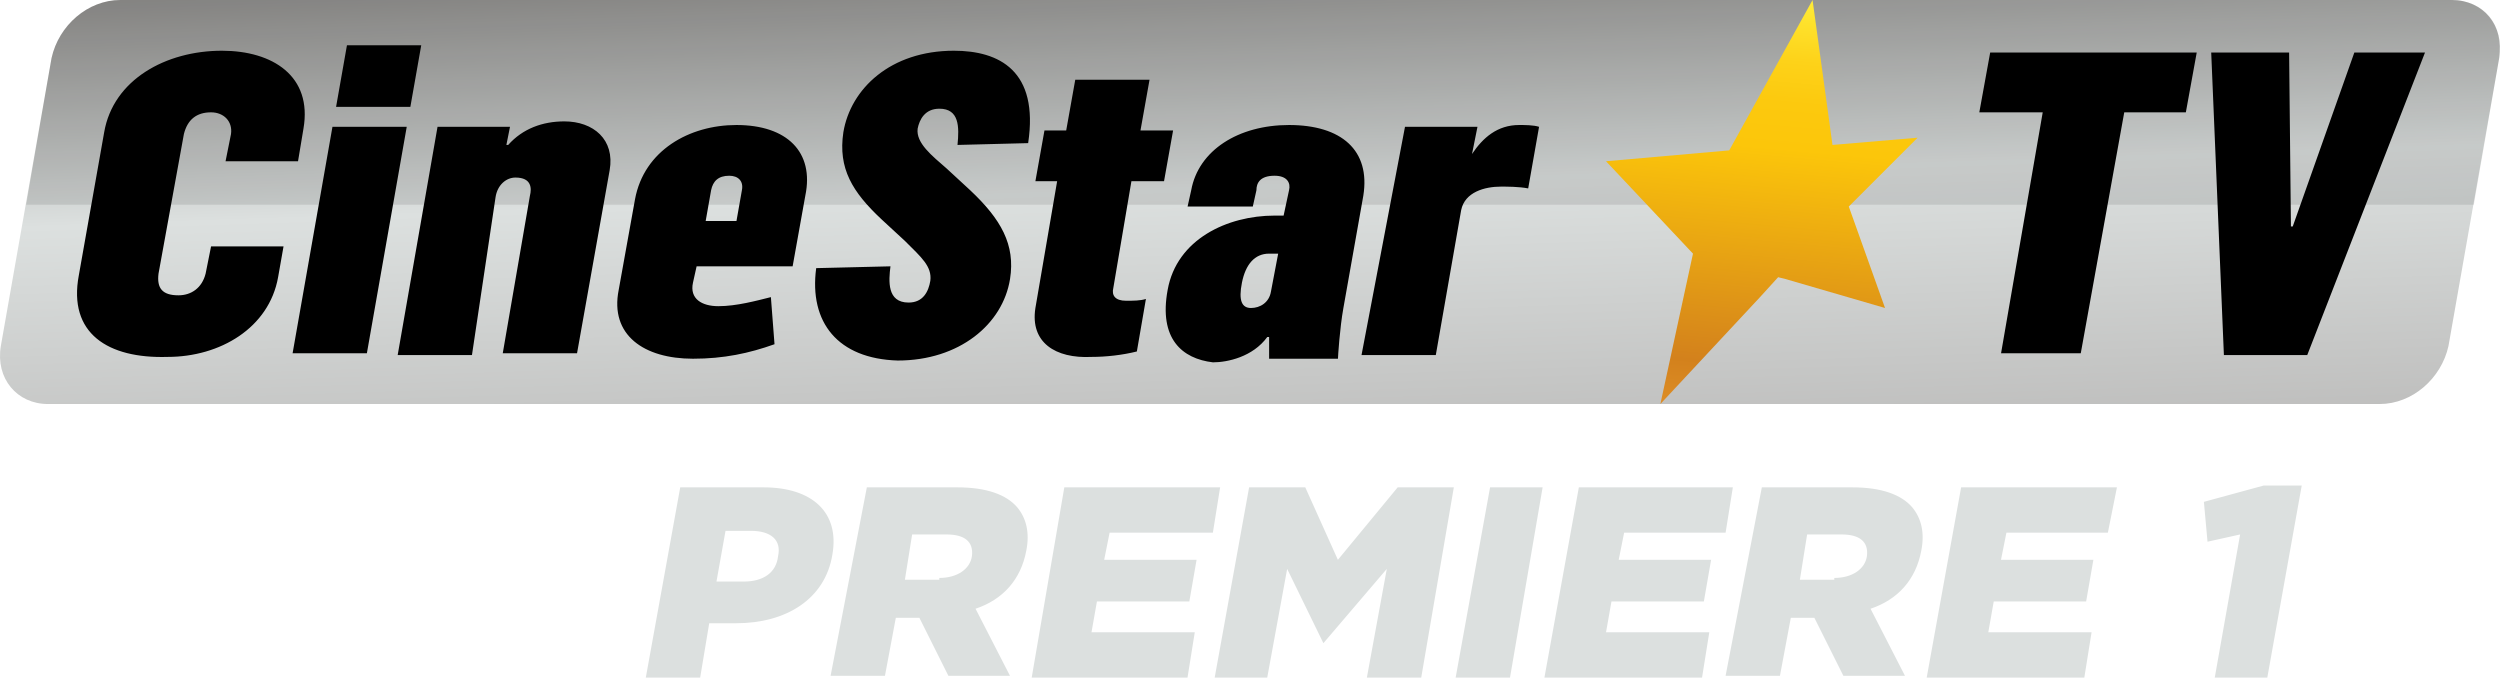
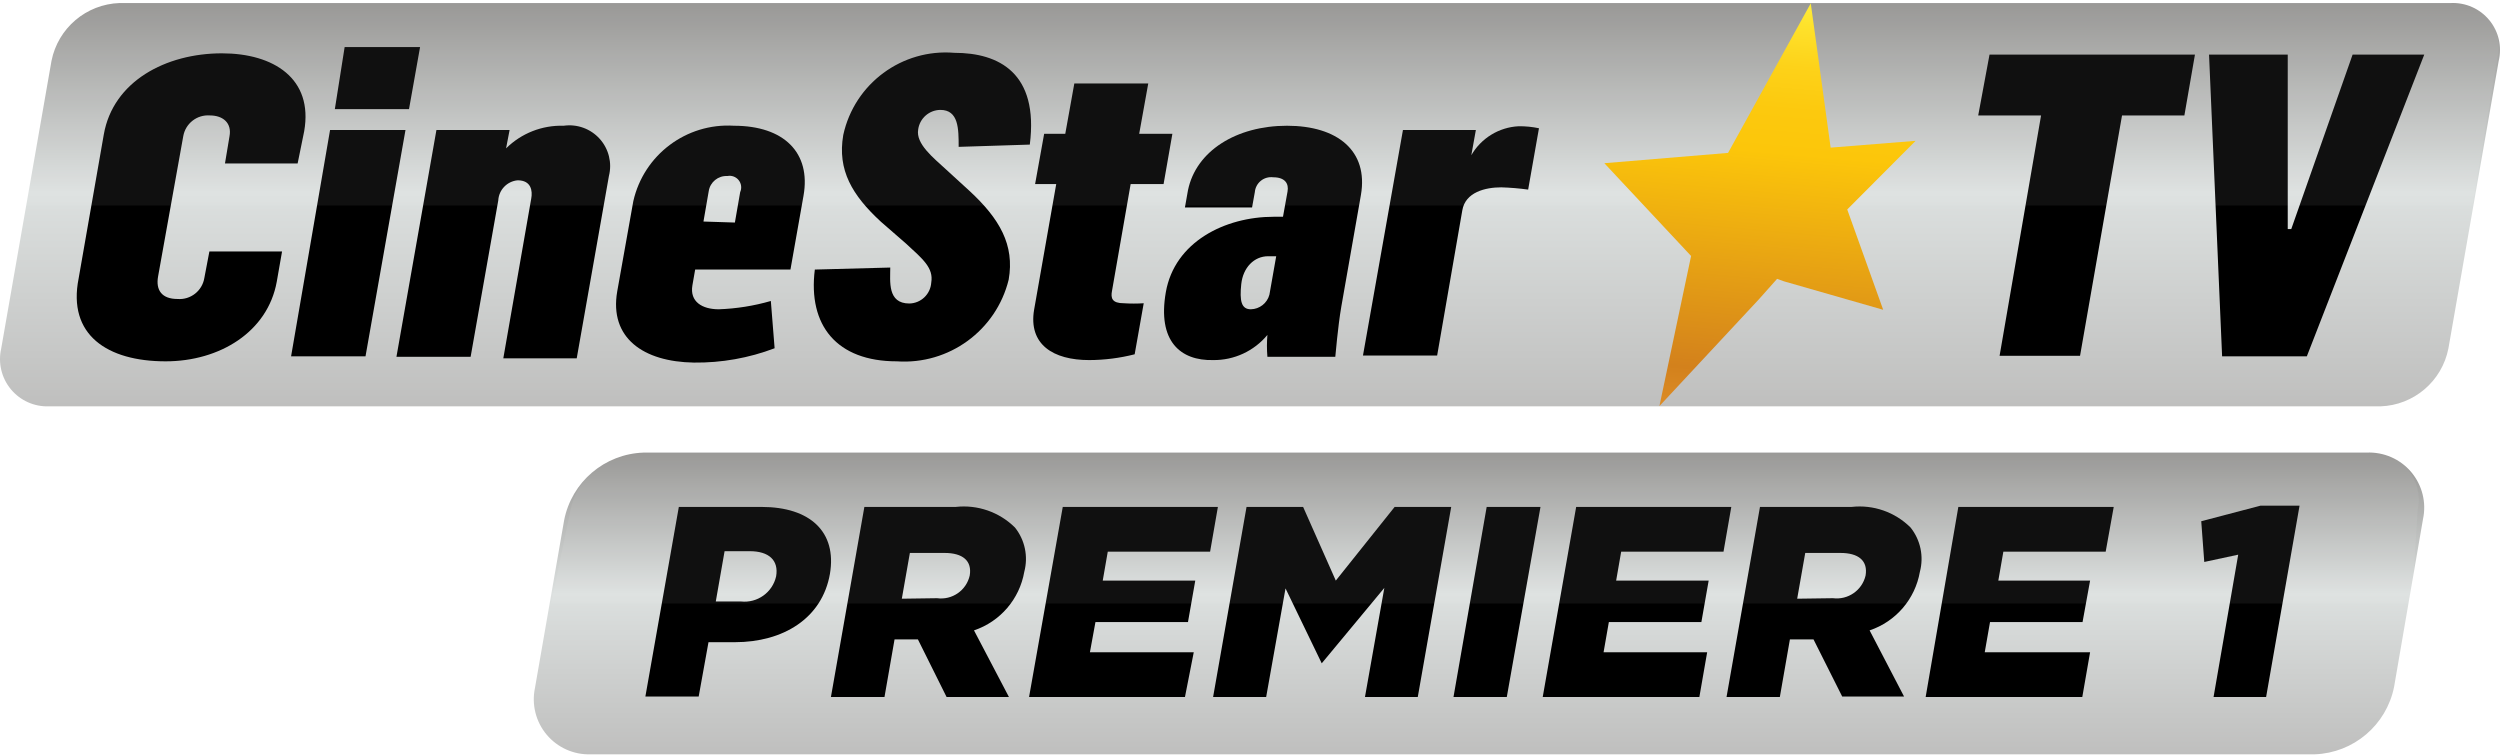
- <svg xmlns="http://www.w3.org/2000/svg" xmlns:xlink="http://www.w3.org/1999/xlink" version="1.1" viewBox="0 0 137.99 37.4">
+ <svg xmlns="http://www.w3.org/2000/svg" xmlns:xlink="http://www.w3.org/1999/xlink" data-name="Layer 2" version="1.1" viewBox="0 0 795.38 240">
  <defs>
-     <path id="v" d="m152.5 77.3h-118.9c-1.8 0-3.4 1.4-3.8 3.2l-2.8 15.9c-0.3 1.8 0.9 3.2 2.6 3.2h128.7c1.8 0 3.4-1.4 3.8-3.2l2.8-15.9c0.3-1.8-0.9-3.2-2.6-3.2z" />
+     <linearGradient id="h" x1="-32.42" x2="-30.85" y1=".21" y2="17.82" gradientTransform="matrix(7.9994 0 -1.4399 7.9994 369.44 -7.9888)" gradientUnits="userSpaceOnUse">
+       <stop stop-color="#ffed3a" offset="0" />
+       <stop stop-color="#fee22c" offset=".04" />
+       <stop stop-color="#fdd219" offset=".12" />
+       <stop stop-color="#fcc90e" offset=".2" />
+       <stop stop-color="#fcc60a" offset=".28" />
+       <stop stop-color="#d3811c" offset=".68" />
+       <stop stop-color="#f7ad41" offset="1" />
+     </linearGradient>
+     <linearGradient id="e" x1="85.7" x2="85.7" y1="31" y2="18.96" gradientUnits="userSpaceOnUse">
+       <stop stop-color="#bfbfbe" offset="0" />
+       <stop stop-color="#dce0df" offset=".53" />
+       <stop stop-color="#92918f" offset="1" />
+     </linearGradient>
+     <linearGradient id="d" x1="76.57" x2="76.57" y1="17.15" y2="1.11" gradientTransform="matrix(7.9994 0 0 7.9994 -214.96 -7.9917)" gradientUnits="userSpaceOnUse">
+       <stop stop-color="#bfbfbe" offset="0" />
+       <stop stop-color="#dce0df" offset=".53" />
+       <stop stop-color="#92918f" offset="1" />
+     </linearGradient>
+     <linearGradient id="a" x1="77.04" x2="77.04" y1="7.76" y2="-1.12" gradientUnits="userSpaceOnUse">
+       <stop stop-color="#fff" offset="0" />
+       <stop stop-color="#fff" offset="1" />
+     </linearGradient>
+     <linearGradient id="c" x1="97.4" x2="95.52" y1="1" y2="22.42" gradientUnits="userSpaceOnUse">
+       <stop stop-color="#ffed3a" offset="0" />
+       <stop stop-color="#fee22c" offset=".04" />
+       <stop stop-color="#fdd219" offset=".12" />
+       <stop stop-color="#fcc90e" offset=".2" />
+       <stop stop-color="#fcc60a" offset=".28" />
+       <stop stop-color="#d3811c" offset=".69" />
+       <stop stop-color="#f7ad41" offset="1" />
+     </linearGradient>
+     <linearGradient id="b" x1="85.93" x2="85.93" y1="23.97" y2="17.39" xlink:href="#a" />
+     <linearGradient id="g" x1="85.7" x2="85.7" y1="31" y2="18.96" gradientTransform="matrix(7.9994 0 0 7.9994 -214.96 -7.9917)" gradientUnits="userSpaceOnUse" xlink:href="#e" />
+     <linearGradient id="f" x1="77.04" x2="77.04" y1="7.76" y2="-1.12" gradientUnits="userSpaceOnUse" xlink:href="#a" />
  </defs>
-   <clipPath id="u">
-     <use width="100%" height="100%" overflow="visible" xlink:href="#v" />
-   </clipPath>
-   <linearGradient id="t" x1="-101.27" x2="-100.17" y1="317.59" y2="317.59" gradientTransform="matrix(-.84397 -24.168 -24.168 .84397 7686.6 -2613.8)" gradientUnits="userSpaceOnUse">
-     <stop stop-color="#BFBFBE" offset="0" />
-     <stop stop-color="#DCE0DF" offset=".534" />
-     <stop stop-color="#92918F" offset="1" />
-   </linearGradient>
-   <path transform="translate(-26.954 -77.3)" d="m26.9 104.4-1-27.1 139.2-4.8 1 27.1z" clip-path="url(#u)" fill="url(#t)" />
-   <path d="m112.75 6.2h-3.5l0.6-3.3h11.4l-0.6 3.3h-3.4l-2.4 13.3h-4.4zm9.3-3.3h4.3l0.1 9.6h0.1l3.4-9.6h3.9l-6.5 16.7h-4.6zm-117.7 12.3 1.4-7.9c0.5-2.9 3.4-4.5 6.5-4.5 2.8 0 5 1.4 4.5 4.3l-0.3 1.8h-4l0.3-1.5c0.1-0.7-0.4-1.2-1.1-1.2-0.8 0-1.3 0.4-1.5 1.2l-1.4 7.7c-0.1 0.8 0.2 1.2 1.1 1.2 0.7 0 1.3-0.4 1.5-1.2l0.3-1.5h4l-0.3 1.7c-0.5 2.8-3.2 4.4-6.1 4.4-3.3 0.1-5.5-1.3-4.9-4.5m14-8.2h4.1l-2.2 12.5h-4.1zm0.8-4.5h4.1l-0.6 3.4h-4.1zm5 4.5h4l-0.2 1h0.1c0.8-0.9 1.9-1.3 3.1-1.3 1.6 0 2.8 1 2.5 2.7l-1.8 10.1h-4.1l1.5-8.7c0.1-0.4 0.1-1-0.8-1-0.5 0-1 0.4-1.1 1.1l-1.3 8.7h-4.1zm10 9 0.9-5c0.5-2.7 3-4.1 5.6-4.1 2.8 0 4.3 1.5 3.8 3.9l-0.7 3.9h-5.3l-0.2 0.9c-0.2 0.9 0.5 1.3 1.4 1.3 1 0 2.1-0.3 2.9-0.5l0.2 2.6c-1.4 0.5-2.8 0.8-4.5 0.8-2.7 0-4.6-1.3-4.1-3.8m6.5-3.8 0.3-1.7c0.1-0.5-0.2-0.8-0.7-0.8-0.6 0-0.9 0.3-1 0.8l-0.3 1.7zm4.4 2.6 4.1-0.1c-0.1 0.8-0.2 2 1 2 0.8 0 1.1-0.6 1.2-1.2 0.1-0.8-0.5-1.3-1.4-2.2l-1.3-1.2c-1.6-1.5-2.4-2.8-2.1-4.8 0.4-2.4 2.6-4.5 6.1-4.5 2.5 0 4.7 1.1 4.1 5.1l-3.9 0.1c0.1-1 0.1-2-1-2-0.8 0-1.1 0.6-1.2 1.1-0.1 0.8 0.8 1.5 1.6 2.2l1.3 1.2c1.7 1.6 2.5 3 2.2 4.9-0.4 2.5-2.8 4.5-6.2 4.5-3.3-0.1-4.9-2.1-4.5-5.1m12.1 2.2 1.2-7h-1.2l0.5-2.8h1.2l0.5-2.8h4.1l-0.5 2.8h1.8l-0.5 2.8h-1.8l-1 5.9c-0.1 0.4 0.1 0.7 0.7 0.7 0.4 0 0.8 0 1.1-0.1l-0.5 2.9c-0.8 0.2-1.7 0.3-2.5 0.3-2 0.1-3.4-0.8-3.1-2.7m7.3-1c0.5-2.8 3.3-4.1 5.9-4.1h0.5l0.3-1.4c0.1-0.4-0.1-0.8-0.8-0.8-0.8 0-1 0.4-1 0.8l-0.2 0.9h-3.6l0.2-0.9c0.4-2.2 2.6-3.6 5.4-3.6 2.9 0 4.5 1.4 4.1 3.9l-1.1 6.2c-0.2 1.1-0.3 2.7-0.3 2.8h-3.8v-1.2h-0.1c-0.8 1.1-2.2 1.4-3 1.4-1.7-0.2-3-1.3-2.5-4m5.7 0.1 0.4-2.1h-0.5c-0.8 0-1.3 0.6-1.5 1.6s0 1.4 0.5 1.4 1-0.3 1.1-0.9m7.4-9.1h4l-0.3 1.5c0.6-0.9 1.4-1.6 2.6-1.6 0.3 0 0.8 0 1.1 0.1l-0.6 3.4c-0.5-0.1-1.2-0.1-1.5-0.1-0.9 0-2 0.3-2.2 1.3l-1.4 8h-4.1z" fill="#000" />
-   <g transform="translate(-26.954 -77.3)" opacity=".1">
-     <defs>
-       <path id="s" d="m28.4 77.3h136.6v11.3h-136.6z" />
-     </defs>
-     <clipPath id="r">
-       <use width="100%" height="100%" overflow="visible" xlink:href="#s" />
-     </clipPath>
-     <g clip-path="url(#r)">
-       <defs>
-         <path id="q" d="m33.6 77.3c-1.8 0-3.4 1.4-3.8 3.2l-1.4 8.1h135.1l1.4-8.1v-0.7c0-1.5-1.1-2.5-2.7-2.5z" />
-       </defs>
-       <clipPath id="p">
-         <use width="100%" height="100%" overflow="visible" xlink:href="#q" />
-       </clipPath>
-       <linearGradient id="o" x1="-110.51" x2="-109.41" y1="331.61" y2="331.61" gradientTransform="matrix(0 -11.206 -11.206 0 3812.6 -1151.7)" gradientUnits="userSpaceOnUse">
-         <stop stop-color="#000" offset="0" />
-         <stop stop-color="#000" offset="1" />
-       </linearGradient>
-       <path d="m28.4 77.3h136.6v11.3h-136.6z" clip-path="url(#p)" fill="url(#o)" />
-     </g>
+   <path class="cls-3" d="m736.4 239.99a26.718 26.718 0 0 0 25.278-21.438l9.199-53.356a17.519 17.519 0 0 0-17.919-21.198h-548.2a26.638 26.638 0 0 0-25.278 21.518l-9.279 53.356a17.519 17.519 0 0 0 17.679 21.118z" fill="url(#g)" stroke-width="7.999" />
+   <path class="cls-4" d="m779.76 0.968h-741.7a22.878 22.878 0 0 0-21.678 18.399l-15.999 91.513a15.039 15.039 0 0 0 15.199 18.399h741.78a22.798 22.798 0 0 0 21.598-18.399l15.999-91.433a14.959 14.959 0 0 0-15.199-18.479z" fill="url(#d)" stroke-width="7.999" />
+   <g stroke-width="7.999">
+     <path class="cls-2" d="m649.37 36.725h-19.998l3.6-19.358h65.355l-3.36 19.358h-19.838l-13.359 76.474h-25.598z" />
+     <path class="cls-2" d="m702.81 17.366h25.038v55.516h1.12l19.518-55.516h22.798l-37.357 95.992h-26.958z" />
+     <path class="cls-2" d="m25.02 88.561 7.999-45.756c2.96-16.959 19.758-25.838 37.597-25.838 16.399 0 29.118 7.999 26.158 24.798l-2.08 10.239h-23.118l1.44-8.639c0.8-4.24-2.08-6.639-6.239-6.639a7.999 7.999 0 0 0-8.479 6.639l-7.999 44.557c-0.8 4.4 1.2 7.199 6.16 7.199a7.999 7.999 0 0 0 8.559-6.72l1.6-8.399h23.118l-1.68 9.599c-2.88 15.999-18.159 25.358-35.357 25.358-18.559 0-31.278-8.399-27.678-26.398z" />
+     <path class="cls-2" d="m105.01 41.364h23.998l-12.719 71.994h-23.678zm4.64-26.398h23.998l-3.52 19.758h-23.598z" />
+     <path class="cls-2" d="m138.85 41.364h23.278l-1.12 5.84a24.958 24.958 0 0 1 18.319-7.199 12.959 12.959 0 0 1 14.399 15.999l-10.239 57.995h-23.358l8.879-50.796c0.48-2.48 0-5.84-4.32-5.84a6.8 6.8 0 0 0-6.16 6.399l-8.799 49.756h-23.598z" />
+     <path class="cls-2" d="m196.37 92.72 5.12-28.718a30.878 30.878 0 0 1 31.997-23.998c15.999 0 24.558 8.639 22.158 22.238l-4.16 23.518h-30.318l-0.88 5.04c-0.88 5.2 3.12 7.599 8.399 7.599a68.315 68.315 0 0 0 16.559-2.64l1.2 15.039a69.995 69.995 0 0 1-25.678 4.56c-16.079-0.24-26.958-7.839-24.398-22.638zm37.437-21.918 1.68-9.679a3.68 3.68 0 0 0-4.08-5.12 5.68 5.68 0 0 0-5.92 4.8l-1.68 9.679z" />
+     <path class="cls-2" d="m259.24 85.761 23.998-0.64c0 4.4-0.96 11.439 6.08 11.439a7.119 7.119 0 0 0 6.96-6.639c0.8-4.72-2.72-7.519-7.999-12.399l-7.999-6.96c-9.119-8.399-13.919-16.399-11.999-27.598a33.357 33.357 0 0 1 35.357-26.158c14.159 0 26.878 6.399 23.998 29.198l-22.638 0.72c0-5.76 0-11.759-5.84-11.759a7.199 7.199 0 0 0-7.039 6.239c-0.8 4.56 4.8 8.959 8.879 12.719l7.439 6.8c9.599 8.879 14.399 17.199 12.479 28.238a34.237 34.237 0 0 1-35.597 25.998c-19.119 0-28.318-11.439-26.078-29.198z" />
+     <path class="cls-2" d="m329 98.56 7.039-39.997h-6.72l2.88-15.999h6.72l2.88-15.999h23.518l-2.88 15.999h10.559l-2.8 15.999h-10.479l-5.92 33.917c-0.48 2.4 0 4 3.76 4a48.476 48.476 0 0 0 6.319 0l-2.88 16.239a59.355 59.355 0 0 1-14.479 1.84c-11.439 0-19.358-4.96-17.519-15.999z" Googl="true" />
+     <path class="cls-2" d="m370.91 92.96c2.8-15.999 18.799-23.998 34.317-23.998h2.96l1.44-7.999c0.48-2.56-0.8-4.56-4.56-4.56a5.2 5.2 0 0 0-5.84 4.72l-0.88 4.88h-21.358l0.96-5.44c2.56-12.559 15.439-20.558 31.518-20.558s25.918 7.999 23.518 21.998l-6.239 35.517c-1.12 6.479-1.84 15.439-1.92 15.999h-21.598a40.877 40.877 0 0 1 0-6.96 22.078 22.078 0 0 1-17.279 7.999c-10.399 0.24-17.759-6-15.039-21.598zm32.957 0.8 2.16-12.239h-2.56c-4.48 0-7.999 3.6-8.559 8.879-0.56 5.28 0 7.999 3.04 7.999a6.239 6.239 0 0 0 5.92-4.64z" />
+     <path class="cls-2" d="m446.35 41.364h23.198l-1.44 7.999a18.479 18.479 0 0 1 15.039-9.199 29.678 29.678 0 0 1 6.479 0.64l-3.44 19.518a79.994 79.994 0 0 0-8.559-0.72c-5.04 0-11.439 1.52-12.399 7.359l-7.999 46.156h-23.598z" />
  </g>
-   <defs>
-     <path id="n" d="m122.4 85.6-6.8 0.6 4.8 5.1-1.8 8.3 5.5-5.9 1-1.1 0.4 0.1 5.5 1.6-2-5.6 3.8-3.8-4.7 0.4-1.1-8z" />
-   </defs>
-   <clipPath id="m">
-     <use width="100%" height="100%" overflow="visible" xlink:href="#n" />
-   </clipPath>
-   <linearGradient id="l" x1="-86.292" x2="-85.192" y1="294.75" y2="294.75" gradientTransform="matrix(-2.3657 27.041 27.041 2.3657 -8049.3 1713.2)" gradientUnits="userSpaceOnUse">
-     <stop stop-color="#ffed3a" offset="0" />
-     <stop stop-color="#fee22c" offset=".043" />
-     <stop stop-color="#fdd219" offset=".119" />
-     <stop stop-color="#fcc90e" offset=".197" />
-     <stop stop-color="#fcc60a" offset=".281" />
-     <stop stop-color="#d3811c" offset=".686" />
-     <stop stop-color="#f7ad41" offset="1" />
-   </linearGradient>
-   <path transform="translate(-26.954 -77.3)" d="m134.7 77.5-2.1 23.6-18.9-1.7 2-23.5z" clip-path="url(#m)" fill="url(#l)" />
-   <path d="m37.546 26.9h4.6c2.7 0 4.2 1.4 3.8 3.7-0.4 2.5-2.6 3.8-5.3 3.8h-1.5l-0.5 3h-3zm3.5 5.2c1.1 0 1.8-0.5 1.9-1.4 0.2-0.9-0.4-1.4-1.5-1.4h-1.4l-0.5 2.8zm6.8-5.2h5c1.6 0 2.7 0.4 3.3 1.1 0.5 0.6 0.7 1.4 0.5 2.4-0.3 1.6-1.3 2.7-2.8 3.2l1.9 3.7h-3.4l-1.6-3.2h-1.3l-0.6 3.2h-3zm4 5c1 0 1.7-0.5 1.8-1.2 0.1-0.8-0.4-1.2-1.4-1.2h-1.9l-0.4 2.5h1.9zm6.9-5h8.6l-0.4 2.5h-5.7l-0.3 1.5h5.1l-0.4 2.3h-5.1l-0.3 1.7h5.7l-0.4 2.5h-8.6zm10.2 0h3.1l1.8 4 3.3-4h3.1l-1.8 10.5h-3l1.1-6-3.5 4.1-2-4.1-1.1 6h-2.9zm13.3 0h2.9l-1.8 10.5h-3zm4.9 0h8.5l-0.4 2.5h-5.6l-0.3 1.5h5.1l-0.4 2.3h-5.1l-0.3 1.7h5.7l-0.4 2.5h-8.7zm10.1 0h5c1.6 0 2.7 0.4 3.3 1.1 0.5 0.6 0.7 1.4 0.5 2.4-0.3 1.6-1.3 2.7-2.8 3.2l1.9 3.7h-3.4l-1.6-3.2h-1.3l-0.6 3.2h-3zm4 5c1 0 1.7-0.5 1.8-1.2 0.1-0.8-0.4-1.2-1.4-1.2h-1.9l-0.4 2.5h1.9zm7-5h8.6l-0.5 2.5h-5.6l-0.3 1.5h5.1l-0.4 2.3h-5.1l-0.3 1.7h5.7l-0.4 2.5h-8.7zm15.4 2.6-1.8 0.4-0.2-2.2 3.3-0.9h2.1l-1.9 10.6h-2.9z" fill="#dce0df" />
+   <g class="cls-5" transform="matrix(7.9994 0 0 7.9994 -214.96 -7.9917)" opacity=".25">
+     <path class="cls-6" d="m124.31 1h-92.73a2.87 2.87 0 0 0-2.71 2.3l-1 5.87h97.33l1-5.86a1.88 1.88 0 0 0-1.89-2.31z" fill="url(#f)" opacity=".25" />
+   </g>
+   <polygon class="cls-7" transform="matrix(7.9994 0 0 7.9994 -214.96 -7.9917)" points="97.55 12.09 96.82 12.91 92.87 17.15 94.13 11.18 90.68 7.49 95.6 7.08 98.89 1.13 99.68 6.87 103.06 6.6 100.34 9.33 101.77 13.32 97.83 12.19" fill="url(#c)" fill-rule="evenodd" />
+   <g stroke-width="7.999">
+     <path class="cls-2" d="m215.97 161.28h26.318c15.519 0 23.998 7.999 21.758 21.278-2.48 14.239-14.959 21.758-30.238 21.758h-8.399l-3.12 17.279h-16.959zm19.758 30.078a10.319 10.319 0 0 0 11.199-7.999c0.88-5.12-2.32-7.999-8.399-7.999h-7.999l-2.8 15.999z" />
+     <path class="cls-2" d="m275 161.28h29.038a23.118 23.118 0 0 1 18.879 6.559 15.999 15.999 0 0 1 2.96 14.079 23.998 23.998 0 0 1-15.999 18.639l11.119 21.198h-19.838l-9.119-18.319h-7.439l-3.2 18.319h-17.039zm23.118 29.038a9.359 9.359 0 0 0 10.399-7.199c0.8-4.72-2.24-7.199-7.999-7.199h-11.039l-2.56 14.559z" />
+     <path class="cls-2" d="m338.12 161.28h49.356l-2.48 14.239h-32.557l-1.6 9.199h29.438l-2.32 13.199h-29.438l-1.76 9.599h33.037l-2.8 14.239h-49.596z" />
+     <path class="cls-2" d="m396.59 161.28h17.999l10.399 23.438 18.719-23.438h17.999l-10.639 60.475h-16.799l6.16-34.717-19.918 23.998-11.519-23.838-6.16 34.557h-16.879z" />
+     <path class="cls-2" d="m472.99 161.28h17.119l-10.719 60.475h-16.959z" />
+     <path class="cls-2" d="m501.46 161.28h49.356l-2.48 14.239h-32.557l-1.6 9.199h29.438l-2.32 13.199h-29.438l-1.68 9.599h32.957l-2.48 14.239h-49.836z" />
+     <path class="cls-2" d="m559.94 161.28h29.118a22.958 22.958 0 0 1 18.798 6.559 15.999 15.999 0 0 1 2.96 14.079 23.998 23.998 0 0 1-15.999 18.639l10.959 21.038h-19.678l-9.119-18.159h-7.519l-3.2 18.319h-16.959zm23.198 29.038a9.439 9.439 0 0 0 10.399-7.199c0.8-4.72-2.24-7.199-7.999-7.199h-11.199l-2.56 14.559z" />
+     <path class="cls-2" d="m623.05 161.28h49.436l-2.56 14.239h-32.557l-1.6 9.199h29.198l-2.4 13.199h-29.438l-1.68 9.599h33.517l-2.48 14.239h-49.836z" />
+     <path class="cls-2" d="m712.09 176.47-10.799 2.32-0.96-12.959 18.879-4.96h12.399l-10.639 60.875h-16.719z" />
+   </g>
+   <g class="cls-5" transform="matrix(7.9994 0 0 7.9994 -214.96 -7.9917)" opacity=".25">
+     <path class="cls-8" d="m121.15 19h-68.88a2.86 2.86 0 0 0-2.71 2.3l-0.77 3.7h74l0.24-3.75a1.87 1.87 0 0 0-1.88-2.25z" fill="url(#b)" opacity=".25" />
+   </g>
</svg>
